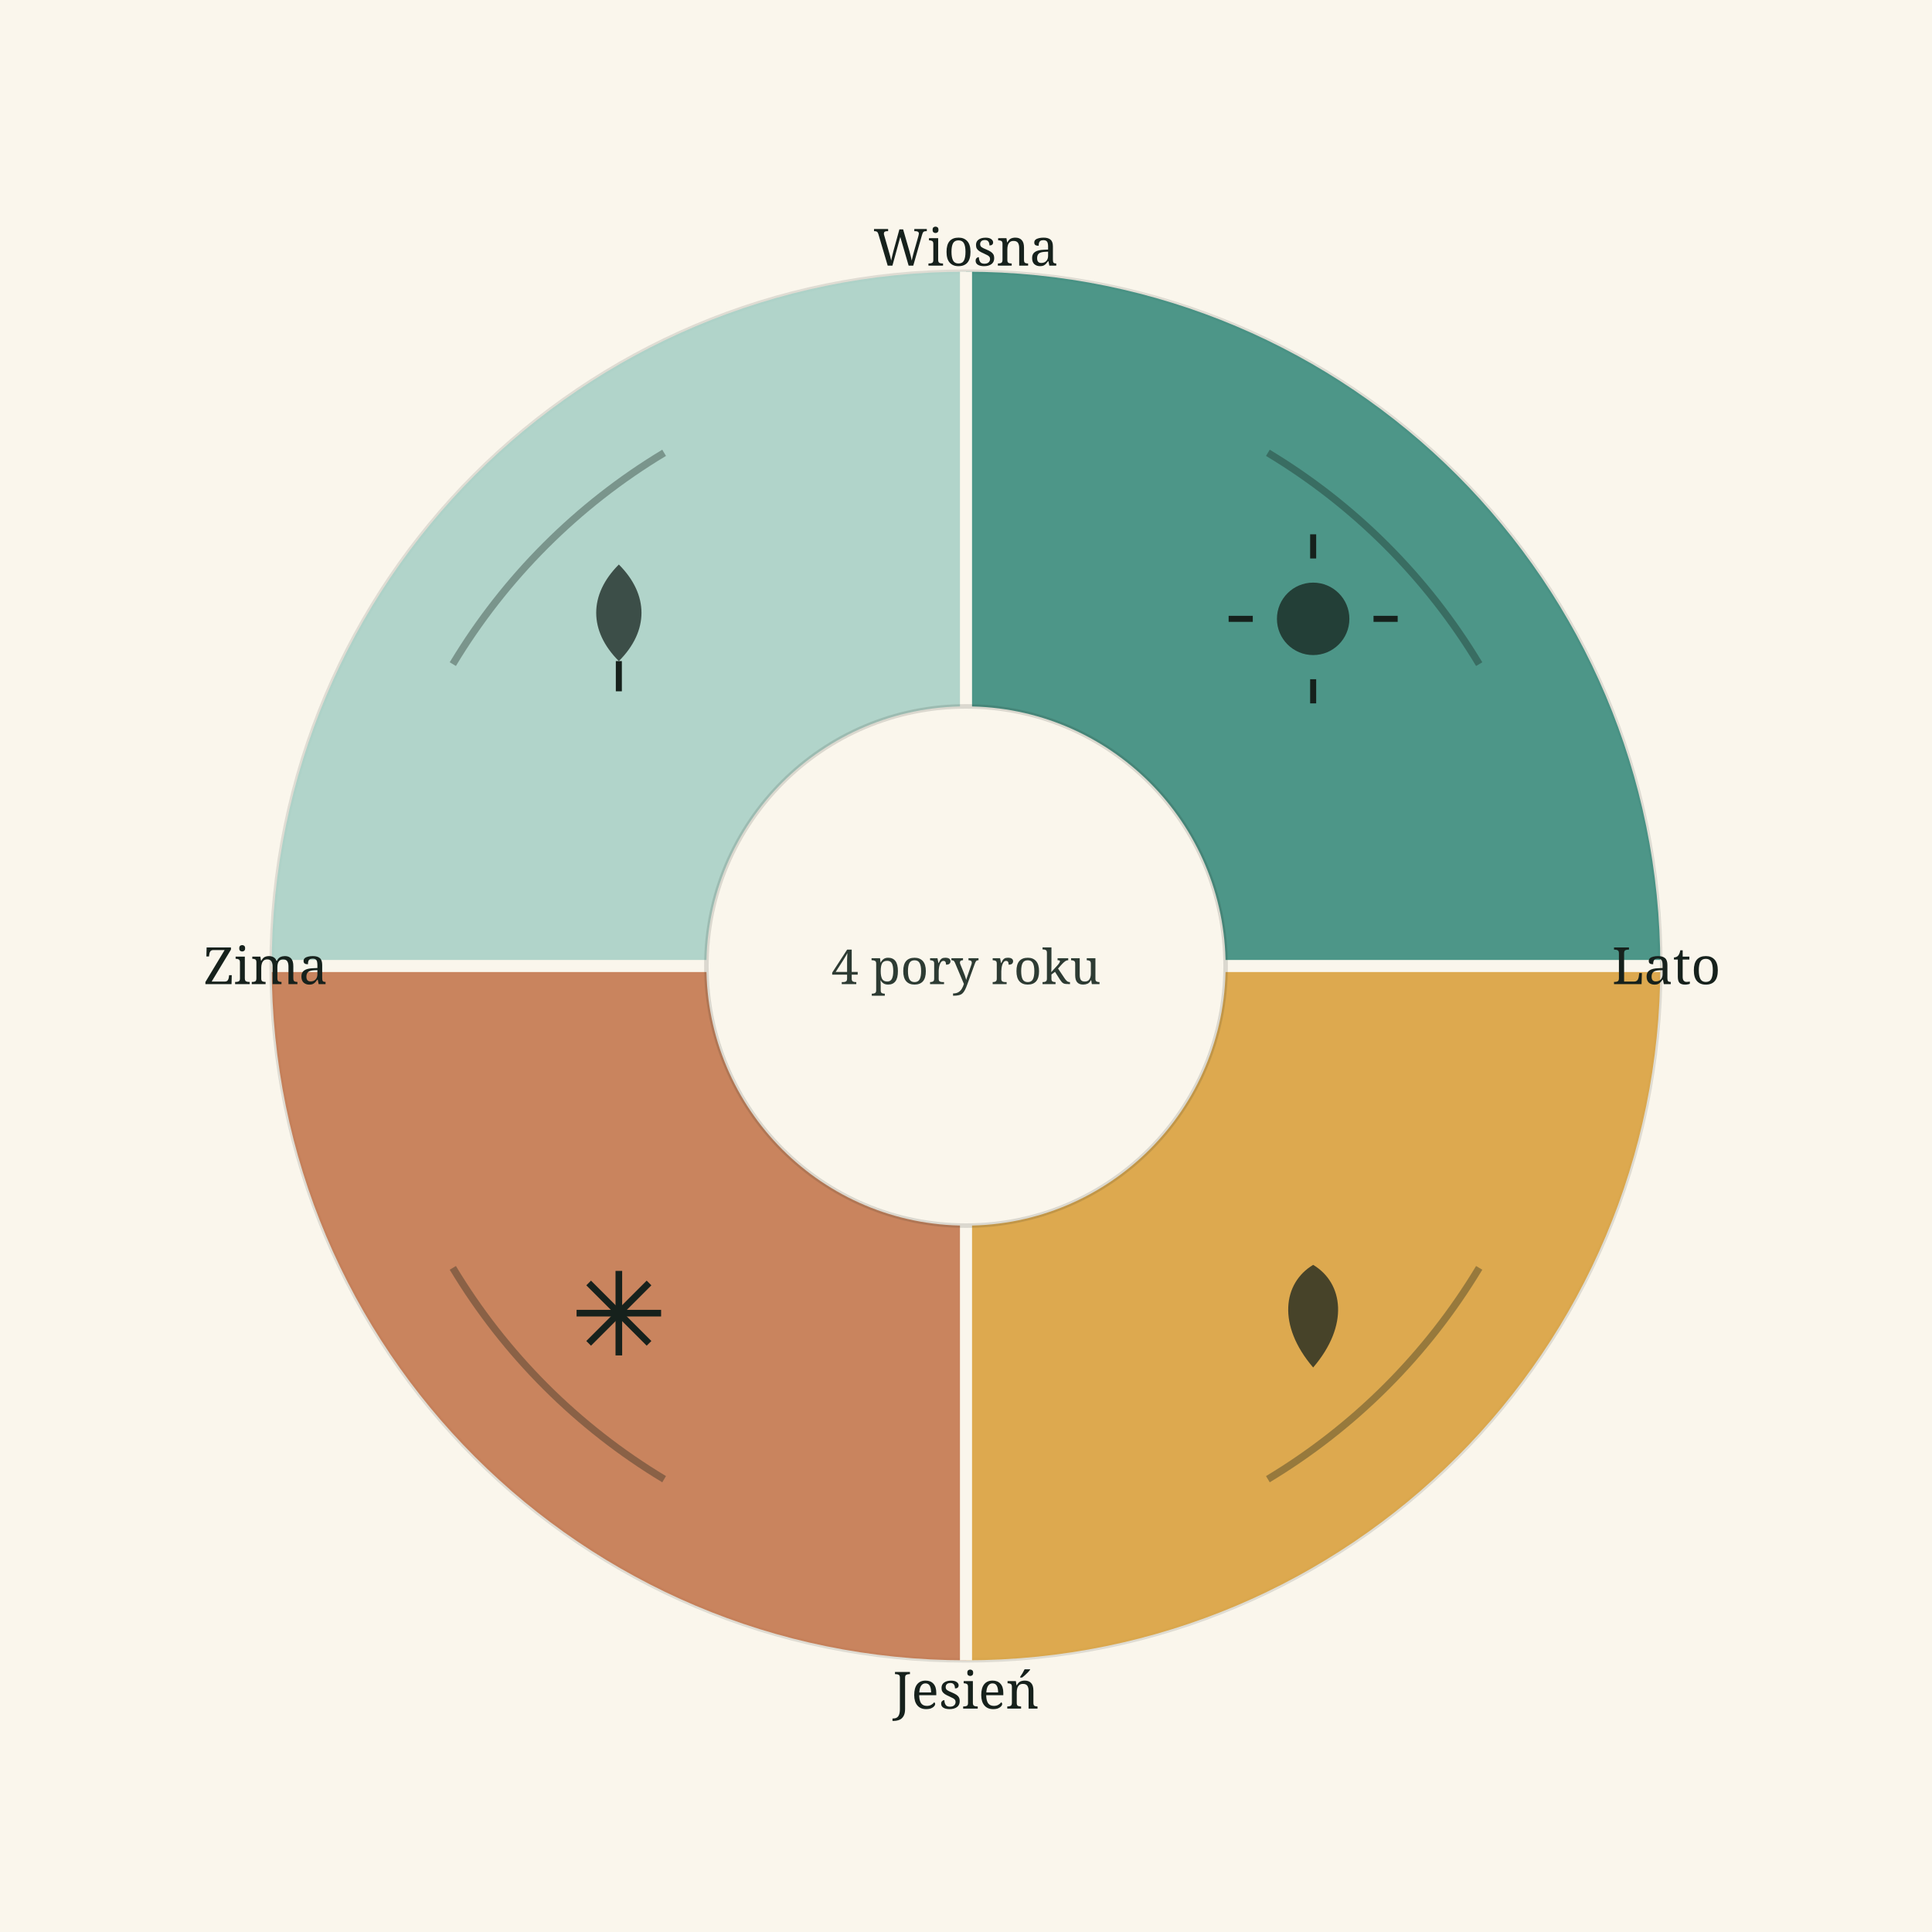
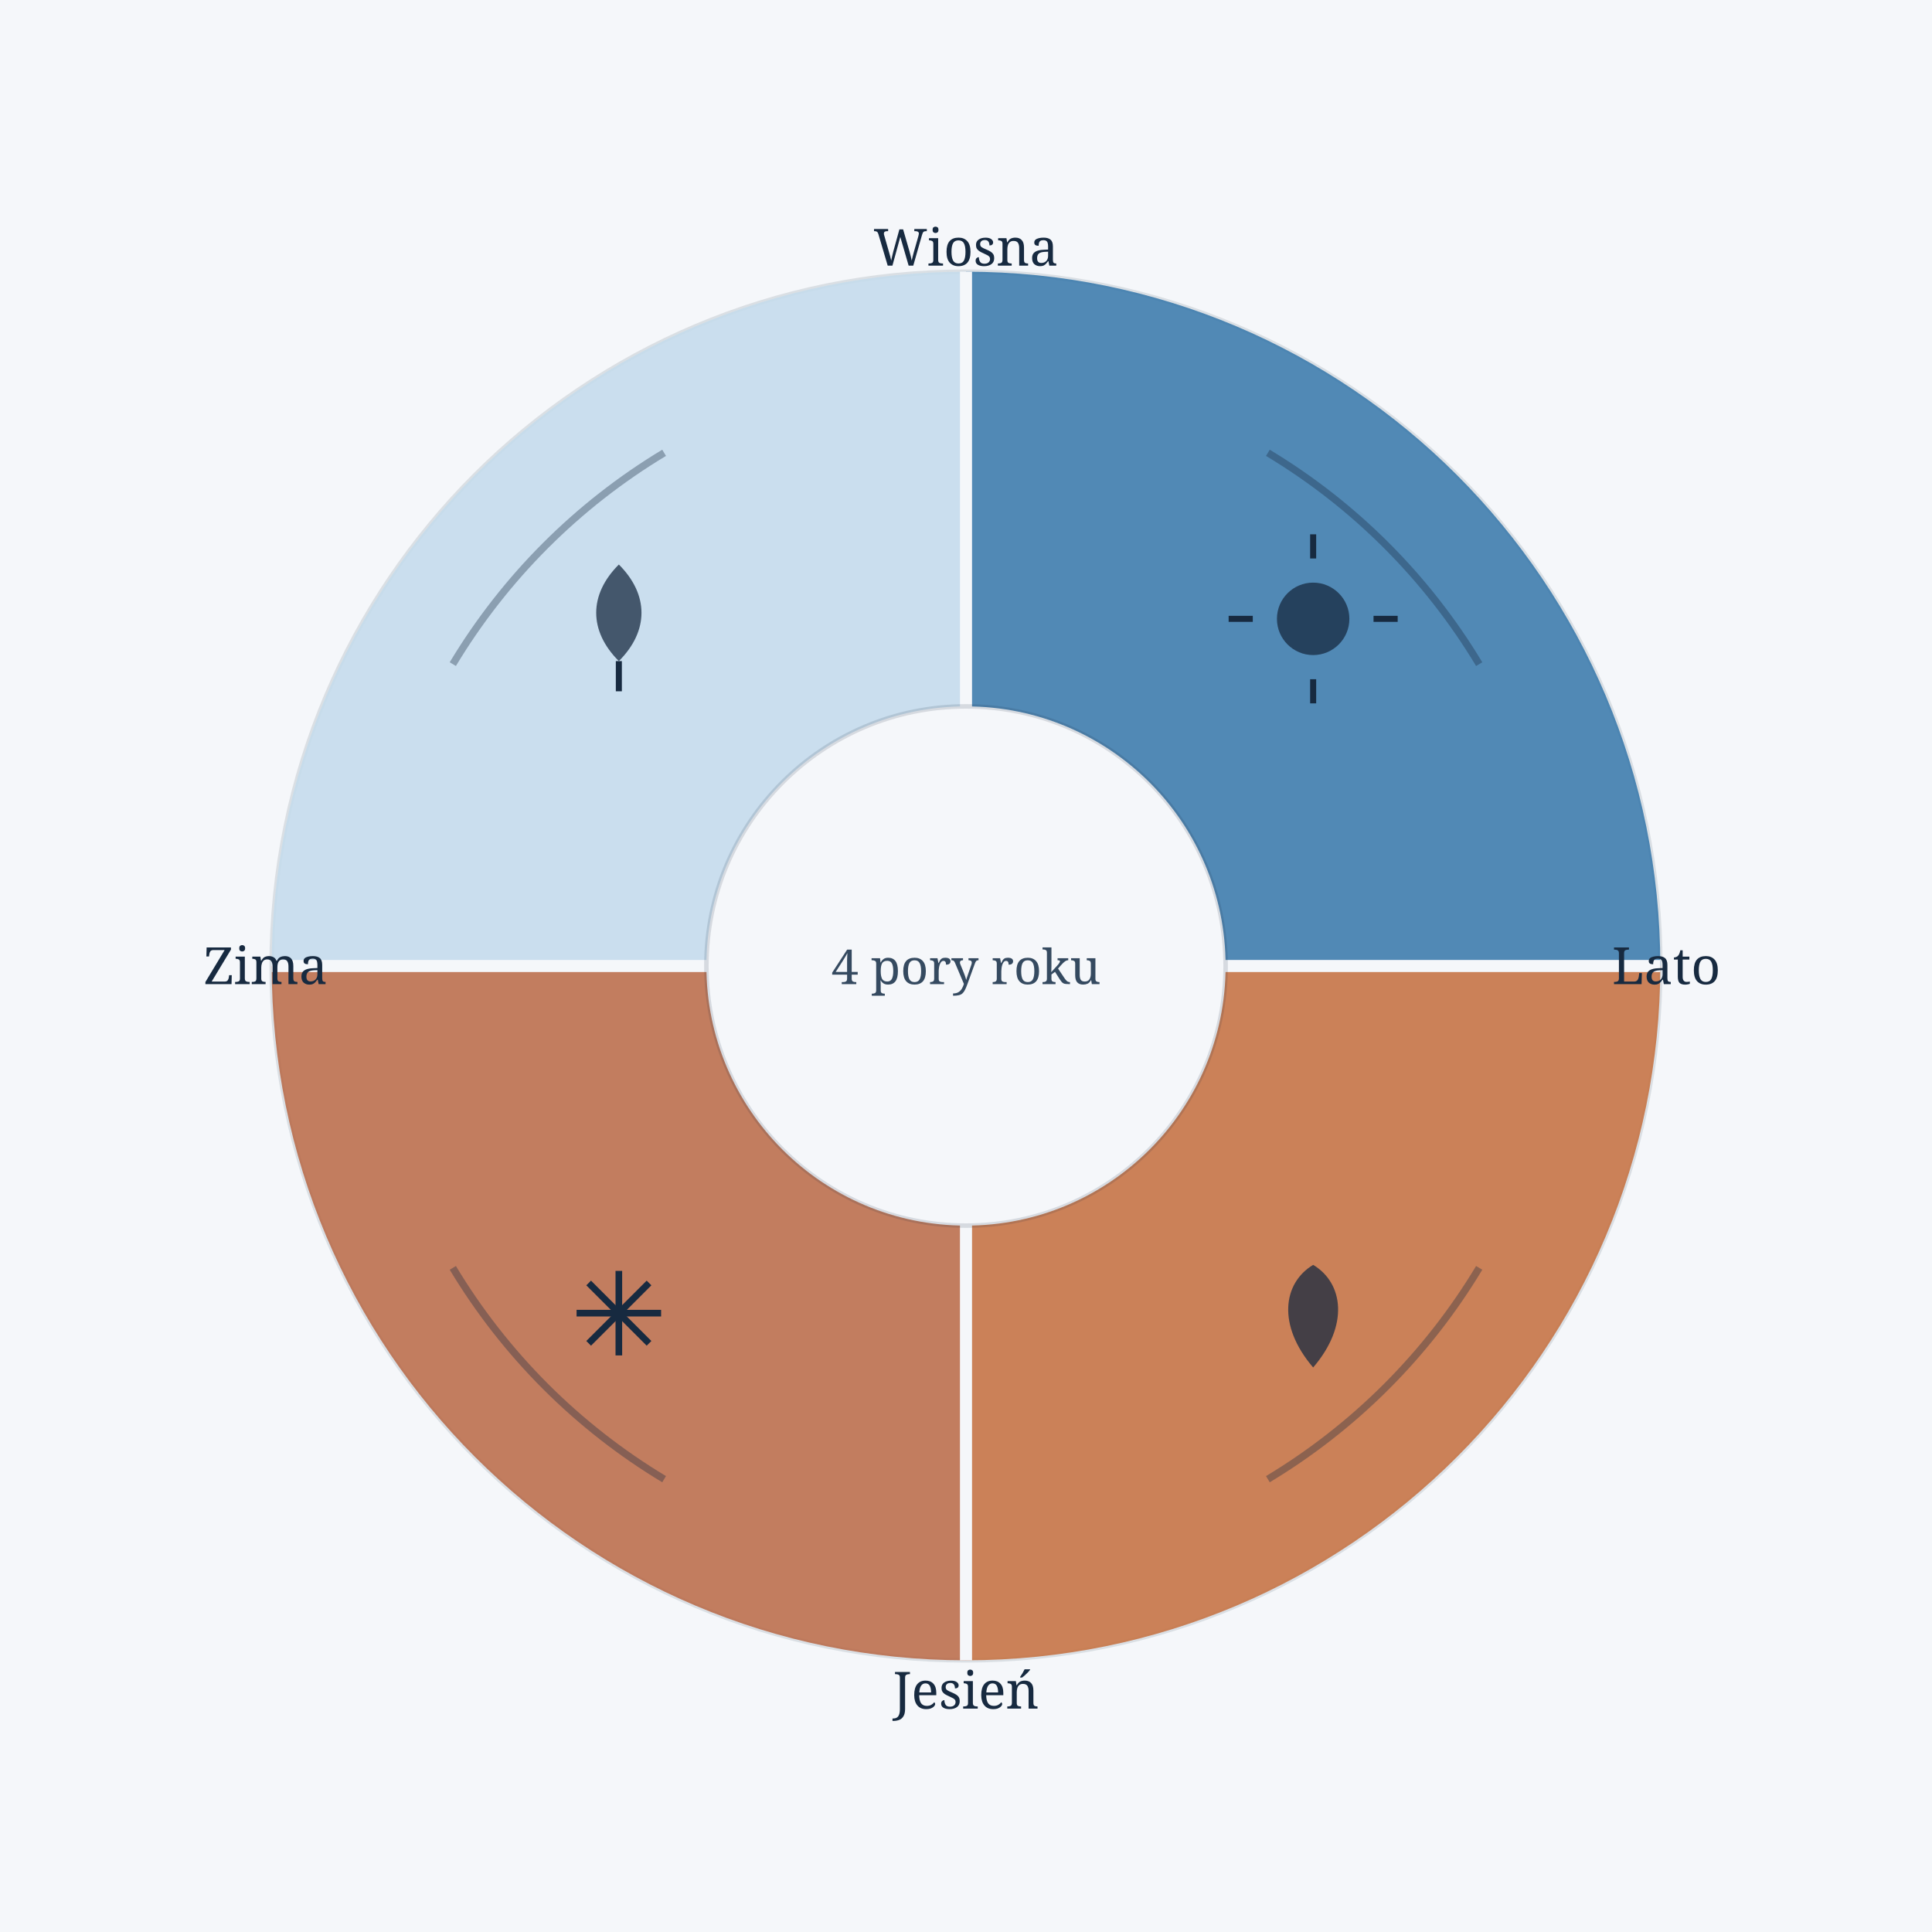
<svg xmlns="http://www.w3.org/2000/svg" viewBox="0 0 640 640" role="img" aria-labelledby="t4 d4">
-   <rect width="640" height="640" fill="#faf6ec" />
+   <rect width="640" height="640" fill="#f5f7fa" />
  <g transform="translate(320,320)">
-     <circle r="230" fill="none" stroke="#16211c" stroke-opacity="0.12" stroke-width="1.5" />
-     <path d="M0 0 L0 -230 A230 230 0 0 1 230 0 Z" fill="#2f8577" opacity="0.85" />
-     <path d="M0 0 L230 0 A230 230 0 0 1 0 230 Z" fill="#d9a13e" opacity="0.9" />
-     <path d="M0 0 L0 230 A230 230 0 0 1 -230 0 Z" fill="#c17045" opacity="0.85" />
-     <path d="M0 0 L-230 0 A230 230 0 0 1 0 -230 Z" fill="#a9d0c6" opacity="0.9" />
-     <g stroke="#faf6ec" stroke-width="4">
+     <circle r="230" fill="none" stroke="#172a40" stroke-opacity="0.12" stroke-width="1.5" />
+     <path d="M0 0 L0 -230 A230 230 0 0 1 230 0 Z" fill="#3476a9" opacity="0.85" />
+     <path d="M0 0 L230 0 A230 230 0 0 1 0 230 Z" fill="#c77446" opacity="0.9" />
+     <path d="M0 0 L0 230 A230 230 0 0 1 -230 0 Z" fill="#b96744" opacity="0.85" />
+     <path d="M0 0 L-230 0 A230 230 0 0 1 0 -230 Z" fill="#c5dcec" opacity="0.9" />
+     <g stroke="#f5f7fa" stroke-width="4">
      <line x1="0" y1="0" x2="0" y2="-230" />
      <line x1="0" y1="0" x2="230" y2="0" />
      <line x1="0" y1="0" x2="0" y2="230" />
      <line x1="0" y1="0" x2="-230" y2="0" />
    </g>
-     <circle r="86" fill="#faf6ec" stroke="#16211c" stroke-opacity="0.14" stroke-width="1.5" />
-     <g fill="none" stroke="#16211c" stroke-opacity="0.35" stroke-width="2.4">
+     <circle r="86" fill="#f5f7fa" stroke="#172a40" stroke-opacity="0.14" stroke-width="1.5" />
+     <g fill="none" stroke="#172a40" stroke-opacity="0.35" stroke-width="2.4">
      <path d="M100 -170 A 205 205 0 0 1 170 -100" />
      <path d="M170 100 A 205 205 0 0 1 100 170" />
      <path d="M-100 170 A 205 205 0 0 1 -170 100" />
      <path d="M-170 -100 A 205 205 0 0 1 -100 -170" />
    </g>
-     <g transform="translate(-115,-115)" fill="#16211c">
+     <g transform="translate(-115,-115)" fill="#172a40">
      <path d="M0 14 C -10 4 -10 -8 0 -18 C 10 -8 10 4 0 14 Z" opacity="0.75" />
-       <line x1="0" y1="14" x2="0" y2="24" stroke="#16211c" stroke-width="2" />
+       <line x1="0" y1="14" x2="0" y2="24" stroke="#172a40" stroke-width="2" />
    </g>
-     <g transform="translate(115,-115)" fill="#16211c">
+     <g transform="translate(115,-115)" fill="#172a40">
      <circle r="12" opacity="0.75" />
-       <g stroke="#16211c" stroke-width="2">
+       <g stroke="#172a40" stroke-width="2">
        <line x1="0" y1="-20" x2="0" y2="-28" />
        <line x1="0" y1="20" x2="0" y2="28" />
        <line x1="-20" y1="0" x2="-28" y2="0" />
        <line x1="20" y1="0" x2="28" y2="0" />
      </g>
    </g>
-     <g transform="translate(115,115)" fill="#16211c">
+     <g transform="translate(115,115)" fill="#172a40">
      <path d="M0 -16 C 10 -10 12 4 0 18 C -12 4 -10 -10 0 -16 Z" opacity="0.75" />
    </g>
-     <g transform="translate(-115,115)" fill="#16211c">
-       <g stroke="#16211c" stroke-width="2.2">
+     <g transform="translate(-115,115)" fill="#172a40">
+       <g stroke="#172a40" stroke-width="2.2">
        <line x1="-14" y1="0" x2="14" y2="0" />
        <line x1="0" y1="-14" x2="0" y2="14" />
        <line x1="-10" y1="-10" x2="10" y2="10" />
        <line x1="10" y1="-10" x2="-10" y2="10" />
      </g>
    </g>
-     <text y="6" text-anchor="middle" font-family="Georgia, serif" font-size="16" fill="#2d3b33">4 pory roku</text>
+     <text y="6" text-anchor="middle" font-family="Georgia, serif" font-size="16" fill="#354a60">4 pory roku</text>
  </g>
-   <g font-family="Georgia, serif" font-size="17" fill="#16211c">
+   <g font-family="Georgia, serif" font-size="17" fill="#172a40">
    <text x="320" y="88" text-anchor="middle">Wiosna</text>
    <text x="552" y="326" text-anchor="middle">Lato</text>
    <text x="320" y="566" text-anchor="middle">Jesień</text>
    <text x="88" y="326" text-anchor="middle">Zima</text>
  </g>
</svg>
